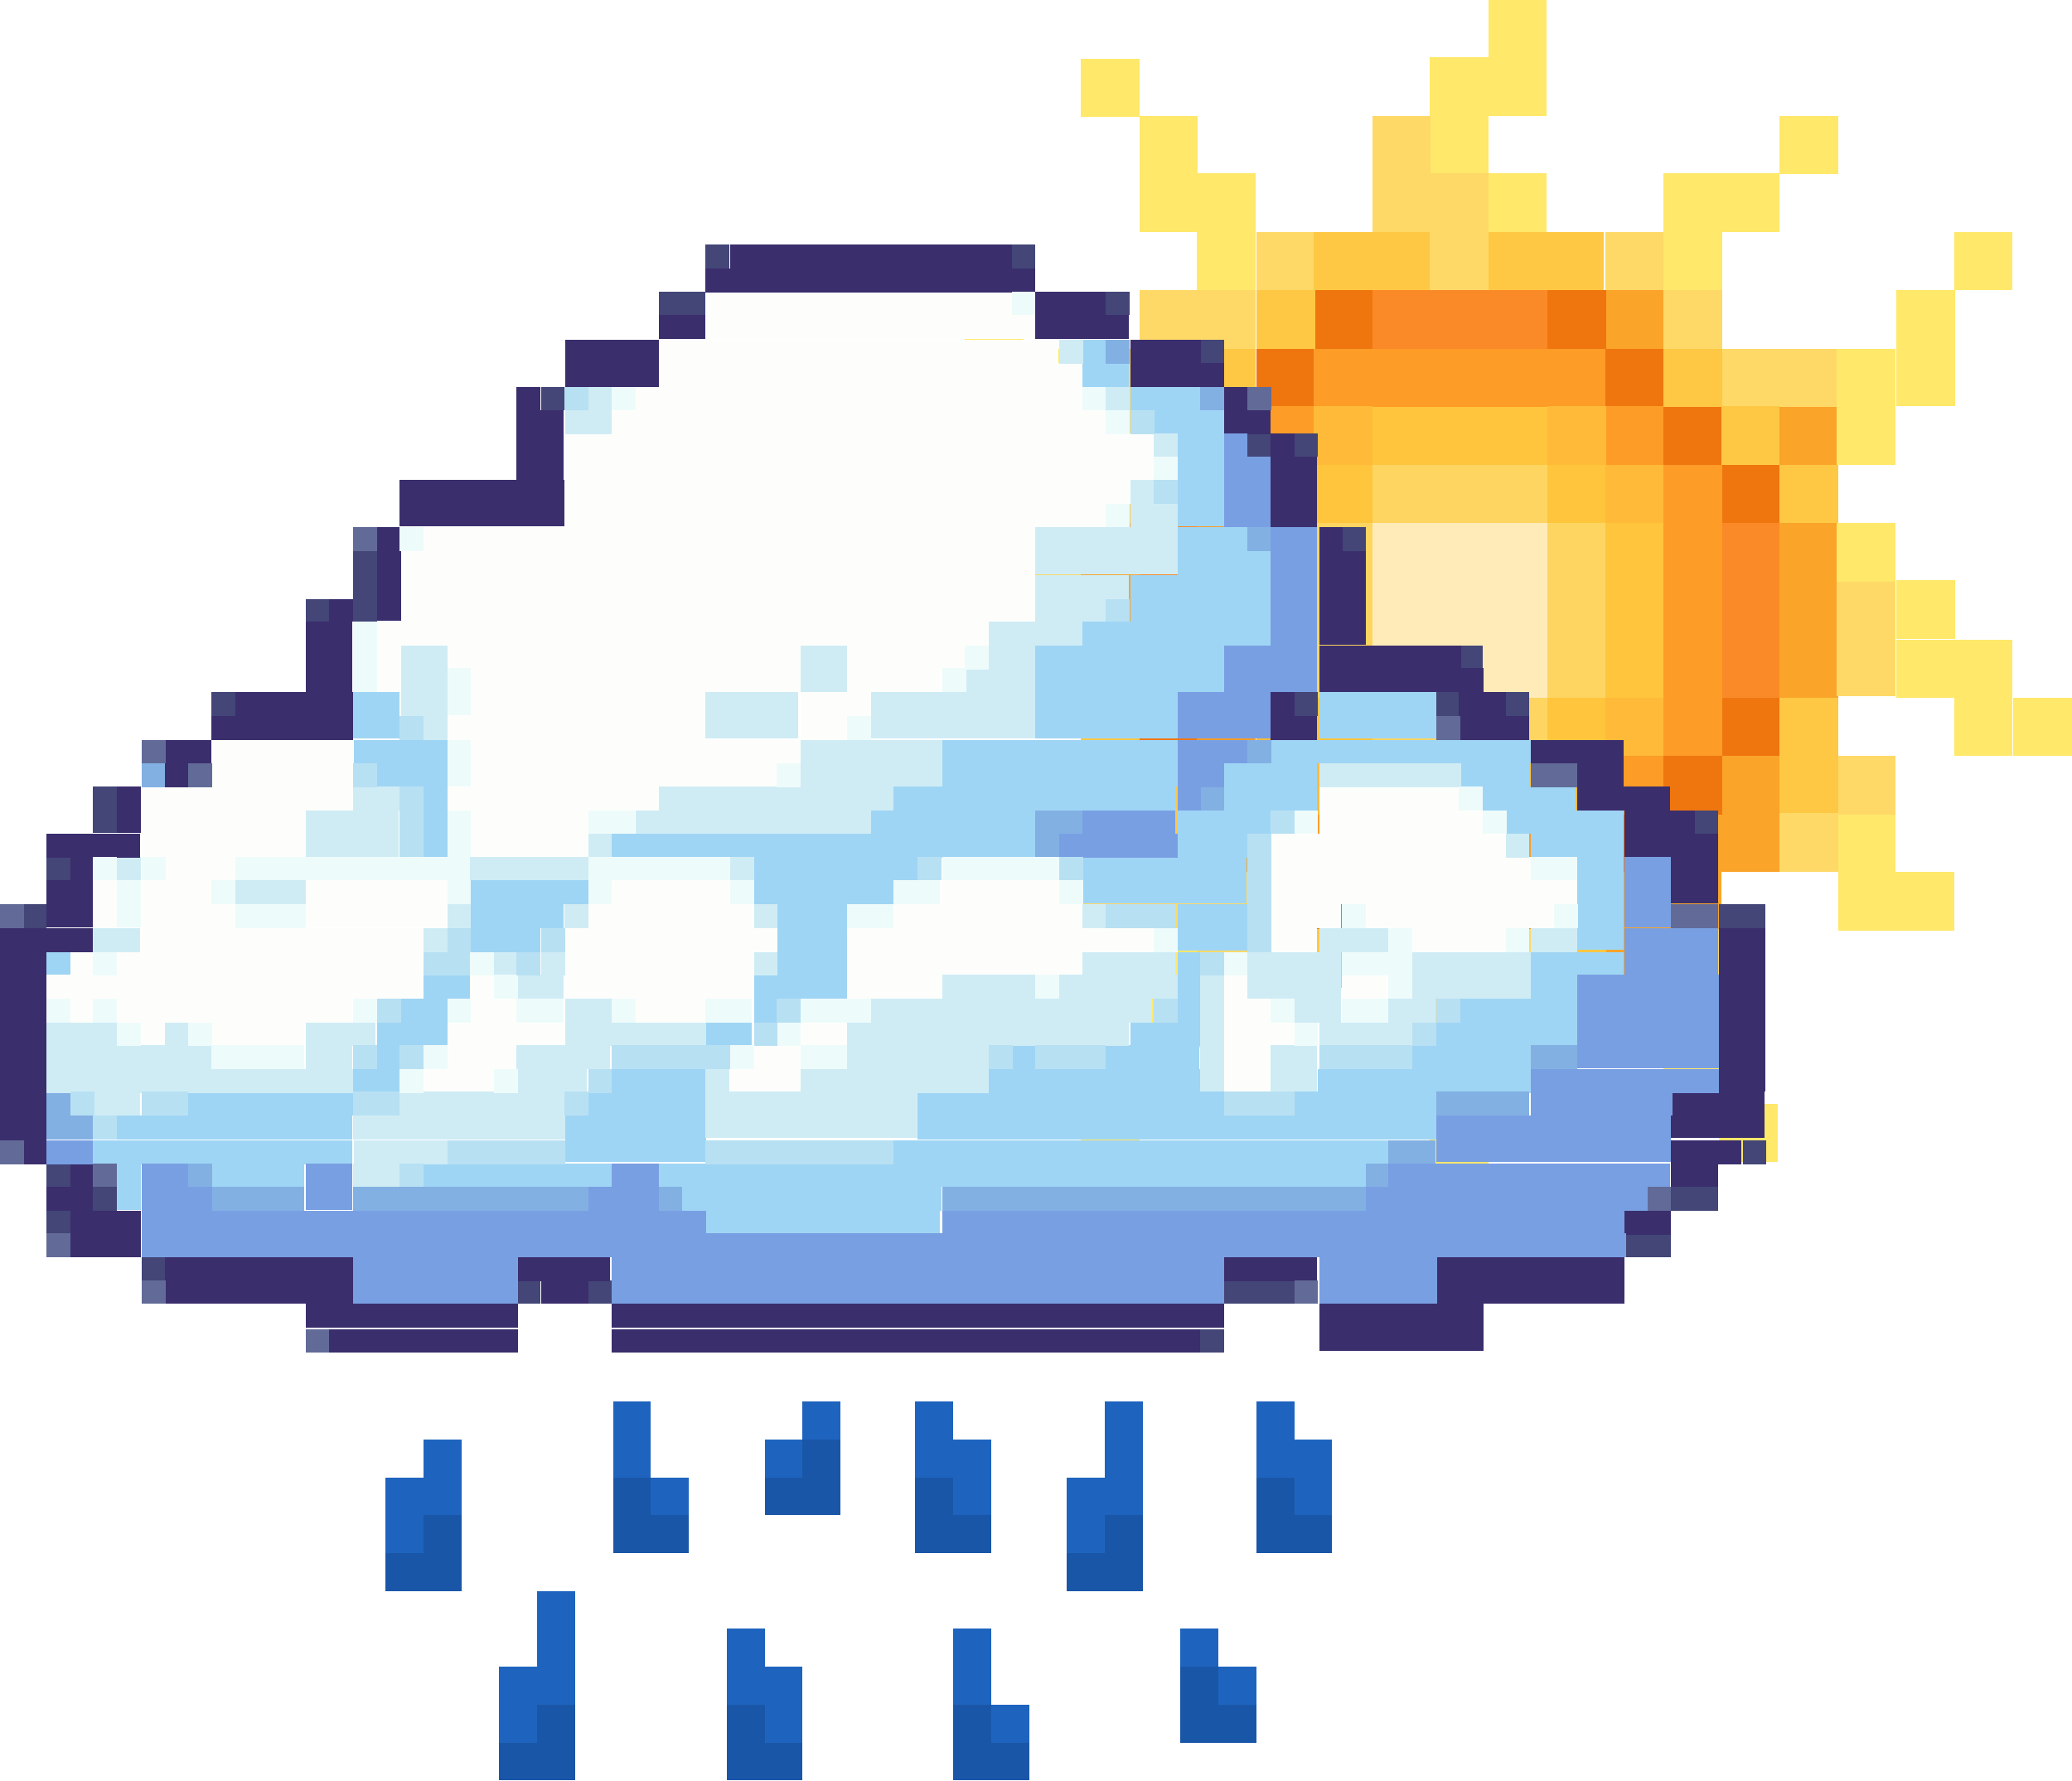
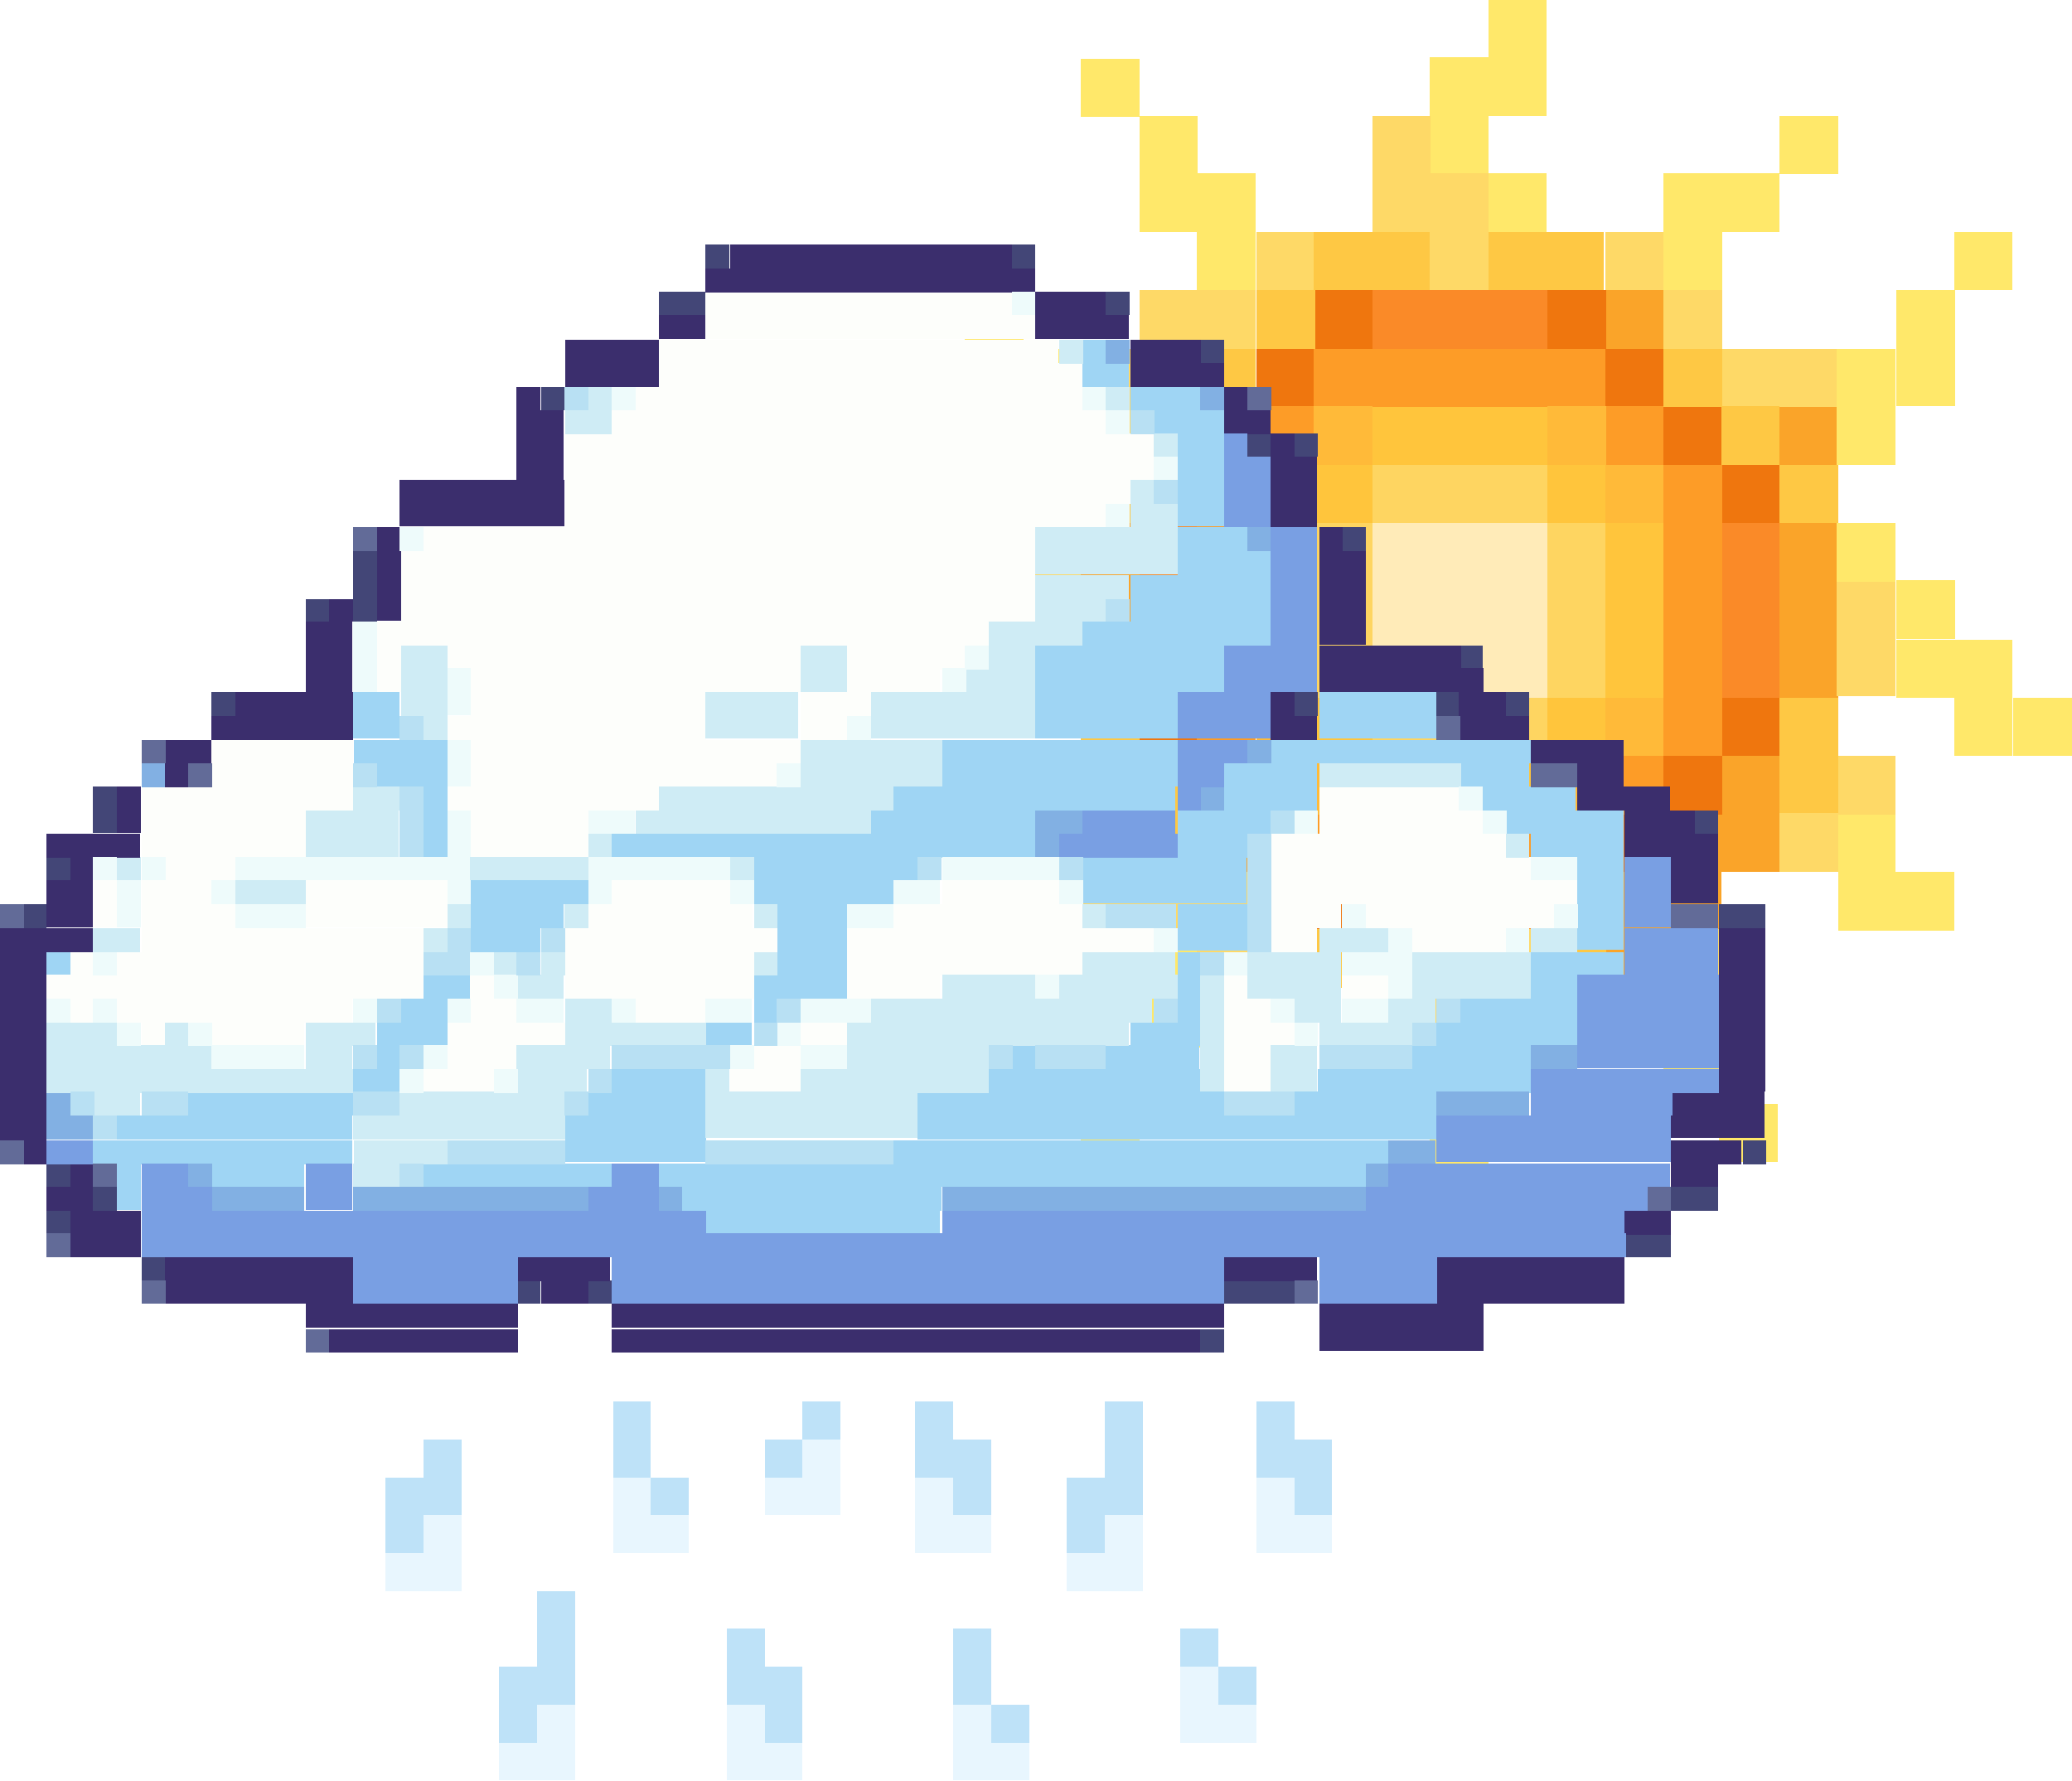
<svg xmlns="http://www.w3.org/2000/svg" viewBox="4.7 3.6 191.3 164.4" shape-rendering="crispEdges">
  <g>
    <g>
-       <path d="M78.8,136.5h3.5v3.5h-3.5V136.5z M61.3,140h3.5v3.5h-3.5V140z M75.3,140h7v3.5h-7V140z M89.2,140h3.5v3.5 h-3.5V140z M120.7,140h3.5v3.5h-3.5V140z M43.8,143.5h3.5v3.5h-3.5V143.5z M61.3,143.5h7v3.5h-7V143.5z M89.2,143.5h7v3.5h-7 V143.5z M106.7,143.5h3.5v3.5h-3.5V143.5z M124.2,143.5h3.5v3.5h-3.5V143.5z M40.3,147h7v3.5h-7V147z M103.2,147h7v3.5h-7V147z M113.7,157.5h3.5v3.5h-3.5V157.5z M54.3,161h3.5v3.5h-3.5V161z M71.8,161h3.5v3.5h-3.5V161z M50.8,164.5h7v3.5h-7V164.5z M75.3,164.5h3.5v3.5h-3.5V164.5z M96.2,164.5h3.5v3.5h-3.5V164.5z" fill="rgb(26, 86, 168)" />
-       <path d="M89.2,133h3.5v7h-3.5V133z M106.7,133h3.5v7h-3.5V133z M120.7,133h3.5v3.5h-3.5V133z M43.8,136.5h3.5v3.5 h-3.5V136.5z M75.3,136.5h3.5v3.5h-3.5V136.5z M124.2,136.5h3.5v7h-3.5V136.5z M40.3,140h7v3.5h-7V140z M92.7,140h3.5v3.5h-3.5 V140z M92.7,154h3.5v7h-3.5V154z M103.2,143.5h3.5v3.5h-3.5V143.5z M54.3,154h3.5v3.5h-3.5V154z M71.8,154h3.5v7h-3.5V154z M113.7,154h3.5v3.5h-3.5V154z M50.8,157.5h3.5v3.5h-3.5V157.5z M117.2,157.5h3.5v3.5h-3.5V157.5z M96.2,161h3.5v3.5h-3.5V161z" fill="rgb(30, 100, 190)" />
-       <path d="M61.3,133h3.5v3.5h-3.5V133z M78.8,133h3.5v3.5h-3.5V133z M120.7,136.5h3.5v3.5h-3.5V136.5z M40.3,143.5h3.5 v3.5h-3.5V143.5z M54.3,150.5h3.5v3.5h-3.5V150.5z M75.3,157.5h3.5v7h-3.5V157.5z M50.8,161h3.5v3.5h-3.5V161z" fill="rgb(30, 100, 190)" />
-       <path d="M61.3,136.5h3.5v3.5h-3.5V136.5z M92.7,136.5h3.5v3.5h-3.5V136.5z M64.8,140h3.5v3.5h-3.5V140z M103.2,140h7 v3.5h-7V140z M54.3,157.5h3.5v3.5h-3.5V157.5z" fill="rgb(30, 100, 190)" />
-       <path d="M120.7,143.5h3.5v3.5h-3.5V143.5z M92.7,161h3.5v7h-3.5V161z M113.7,161h7v3.5h-7V161z M71.8,164.5h3.5v3.5 h-3.5V164.5z" fill="rgb(26, 86, 168)" />
+       <path d="M78.8,136.5h3.5v3.5h-3.5V136.5z M61.3,140h3.5v3.5h-3.5V140z M75.3,140h7v3.5h-7V140z M89.2,140h3.5v3.5 h-3.5V140z M120.7,140h3.5v3.5h-3.5V140z M43.8,143.5h3.5v3.5h-3.5V143.5z M61.3,143.5h7v3.5h-7V143.5z M89.2,143.5h7v3.5h-7 V143.5z M106.7,143.5h3.5v3.5h-3.5V143.5z M124.2,143.5h3.5v3.5h-3.5V143.5z M40.3,147h7v3.5h-7V147z M103.2,147h7v3.5h-7V147z M113.7,157.5h3.5v3.5h-3.5V157.5z M54.3,161h3.5v3.5h-3.5V161z M71.8,161h3.5v3.5h-3.5V161z M50.8,164.5h7v3.5h-7V164.5z M75.3,164.5h3.5v3.5h-3.5V164.5z M96.2,164.5h3.5v3.5h-3.5V164.5z" fill="rgb(232, 246, 254)" />
+       <path d="M89.2,133h3.5v7h-3.5V133z M106.7,133h3.5v7h-3.5V133z M120.7,133h3.5v3.5h-3.5V133z M43.8,136.5h3.5v3.5 h-3.5V136.5z M75.3,136.5h3.5v3.5h-3.5V136.5z M124.2,136.5h3.5v7h-3.5V136.5z M40.3,140h7v3.5h-7V140z M92.7,140h3.5v3.5h-3.5 V140z M92.7,154h3.5v7h-3.5V154z M103.2,143.5h3.5v3.5h-3.5V143.5z M54.3,154h3.5v3.5h-3.5V154z M71.8,154h3.5v7h-3.5V154z M113.7,154h3.5v3.5h-3.5V154z M50.8,157.5h3.5v3.5h-3.5V157.5z M117.2,157.5h3.5v3.5h-3.5V157.5z M96.2,161h3.5v3.5h-3.5V161z" fill="rgb(190, 226, 248)" />
+       <path d="M61.3,133h3.5v3.5h-3.5V133z M78.8,133h3.5v3.5h-3.5V133z M120.7,136.5h3.5v3.5h-3.5V136.5z M40.3,143.5h3.5 v3.5h-3.5V143.5z M54.3,150.5h3.5v3.5h-3.5V150.5z M75.3,157.5h3.5v7h-3.5V157.5z M50.8,161h3.5v3.5h-3.5V161z" fill="rgb(190, 226, 248)" />
+       <path d="M61.3,136.5h3.5v3.5h-3.5V136.5z M92.7,136.5h3.5v3.5h-3.5V136.5z M64.8,140h3.5v3.5h-3.5V140z M103.2,140h7 v3.5h-7V140z M54.3,157.5h3.5v3.5h-3.5V157.5z" fill="rgb(190, 226, 248)" />
+       <path d="M120.7,143.5h3.5v3.5h-3.5V143.5z M92.7,161h3.5v7h-3.5V161z M113.7,161h7v3.5h-7V161z M71.8,164.5h3.5v3.5 h-3.5V164.5z" fill="rgb(232, 246, 254)" />
    </g>
  </g>
  <g>
    <g>
      <path d="M131.4,46.5h16.2v5.4h-16.2V46.5z M131.4,68h16.2v5.4h-16.2V68z M126,51.9h5.4V68H126 C126,68,126,51.9,126,51.9z M147.6,51.9h5.4V68h-5.4V51.9z" fill="rgb(254, 213, 97)" />
      <path d="M152.9,30.4h5.4v5.4h-5.4V30.4z M152.9,89.4h5.4v5.4h-5.4V89.4z M109.9,41.1h5.4v5.4h-5.4V41.1z M169,41.1 h5.4v5.4H169V41.1z M169,51.9h5.4V68H169V51.9z M104.5,51.9h5.4V68h-5.4V51.9z M163.6,73.4h5.4v5.4h-5.4V73.4z M115.2,78.7h5.4 v5.4h-5.4V78.7z M158.3,78.7H169v5.4h-10.7V78.7z M120.7,84.1h5.4v10.7h-5.4V84.1z M152.9,84.1h10.7v5.4h-10.7V84.1z" fill="rgb(250, 164, 41)" />
      <path d="M131.4,41.1h16.2v5.4h-16.2V41.1z M131.4,73.4h16.2v5.4h-16.2V73.4z M126,46.5h5.4v5.4H126 C126,51.9,126,46.5,126,46.5z M126,68h5.4v5.4H126C126,73.4,126,68,126,68z M147.6,46.5h5.4v5.4h-5.4V46.5z M147.6,68h5.4v5.4 h-5.4V68z M120.7,51.9h5.4V68h-5.4V51.9z M152.9,51.9h5.4V68h-5.4V51.9z" fill="rgb(255, 197, 60)" />
      <path d="M126,30.4h5.4v5.4H126C126,35.8,126,30.4,126,30.4z M126,84.1h5.4v5.4H126C126,89.4,126,84.1,126,84.1z M147.6,30.4h5.4v5.4h-5.4V30.4z M147.6,84.1h5.4v5.4h-5.4V84.1z M120.7,35.8h5.4v5.4h-5.4V35.8z M120.7,78.7h5.4v5.4h-5.4V78.7z M152.9,35.8h5.4v5.4h-5.4V35.8z M152.9,78.7h5.4v5.4h-5.4V78.7z M115.2,41.1h5.4v5.4h-5.4V41.1z M115.2,73.4h5.4v5.4h-5.4V73.4z M158.3,41.1h5.4v5.4h-5.4V41.1z M158.3,73.4h5.4v5.4h-5.4V73.4z M109.9,46.5h5.4v5.4h-5.4V46.5z M109.9,68h5.4v5.4h-5.4V68z M163.6,46.5h5.4v5.4h-5.4V46.5z M163.6,68h5.4v5.4h-5.4V68z" fill="rgb(239, 118, 14)" />
      <path d="M136.7,14.3h5.4v5.4h-5.4V14.3z M136.7,100.2h5.4v5.4h-5.4V100.2z M115.2,25h5.4v5.4h-5.4V25z M158.3,25h5.4 v5.4h-5.4V25z M158.3,94.9h5.4v5.4h-5.4V94.9z M99.2,35.8h5.4v5.4h-5.4V35.8z M99.2,84.1h5.4v5.4h-5.4V84.1z M174.3,35.8h5.4v5.4 h-5.4V35.8z M174.3,78.7h5.4v5.4h-5.4V78.7z M93.8,57.2h5.4v5.4h-5.4V57.2z M179.8,62.7h5.4V68h-5.4V62.7z M109.9,89.4h5.4v5.4 h-5.4V89.4z" fill="rgb(255, 232, 106)" />
      <path d="M131.4,30.4h16.2v5.4h-16.2V30.4z M131.4,84.1h16.2v5.4h-16.2V84.1z M109.9,51.9h5.4V68h-5.4V51.9z M163.6,51.9h5.4V68h-5.4V51.9z" fill="rgb(250, 138, 40)" />
      <path d="M131.4,14.3h5.4v5.4h-5.4V14.3z M131.4,19.6h10.7V25h-10.7V19.6z M120.7,25h5.4v5.4h-5.4V25z M136.7,25h5.4 v5.4h-5.4V25z M152.9,25h5.4v5.4h-5.4V25z M152.9,94.9h5.4v5.4h-5.4V94.9z M109.9,30.4h10.7v5.4h-10.7V30.4z M158.3,30.4h5.4v5.4 h-5.4V30.4z M158.3,89.4h5.4v5.4h-5.4V89.4z M104.5,35.8h10.7v5.4h-10.7V35.8z M163.6,35.8h10.7v5.4h-10.7V35.8z M99.2,41.1h10.7 v5.4H99.2V41.1z M99.2,78.7h10.7v5.4H99.2V78.7z M93.8,51.9h10.7v5.4H93.8V51.9z M99.2,57.2h5.4v5.4h-5.4V57.2z M174.3,57.2h5.4 v10.7h-5.4V57.2z M174.3,73.4h5.4v5.4h-5.4V73.4z M93.8,62.7h5.4V68h-5.4V62.7z M169,78.7h5.4v5.4H169V78.7z M104.5,84.1h16.2v5.4 h-16.2V84.1z M115.2,89.4h5.4v5.4h-5.4V89.4z M142.1,89.4h5.4v5.4h-5.4V89.4z M131.4,94.9h16.2v5.4h-16.2V94.9z" fill="rgb(254, 217, 103)" />
      <path d="M131.4,51.9h16.2V68h-16.2V51.9z" fill="rgb(255, 235, 184)" />
      <path d="M126,25h10.7v5.4H126V25z M142.1,25h10.7v5.4h-10.7V25z M120.7,30.4h5.4v5.4h-5.4V30.4z M115.2,35.8h5.4v5.4 h-5.4V35.8z M158.3,35.8h5.4v5.4h-5.4V35.8z M163.6,41.1h5.4v5.4h-5.4V41.1z M104.5,46.5h5.4v5.4h-5.4V46.5z M104.5,68h5.4v5.4 h-5.4V68z M169,46.5h5.4v5.4H169V46.5z M169,68h5.4v10.7H169V68z M104.5,73.4h10.7v5.4h-10.7V73.4z M109.9,78.7h5.4v5.4h-5.4V78.7 z M126,89.4h16.2v5.4H126C126,94.8,126,89.4,126,89.4z M147.6,89.4h5.4v5.4h-5.4V89.4z" fill="rgb(254, 200, 68)" />
      <path d="M126,35.8h26.9v5.4H126V35.8z M126,78.7h26.9v5.4H126V78.7z M120.7,41.1h5.4v5.4h-5.4V41.1z M120.7,73.4h5.4 v5.4h-5.4V73.4z M152.9,41.1h5.4v5.4h-5.4V41.1z M152.9,73.4h5.4v5.4h-5.4V73.4z M115.2,46.5h5.4v26.9h-5.4V46.5z M158.3,46.5h5.4 v26.9h-5.4V46.5z" fill="rgb(253, 156, 39)" />
      <path d="M126,41.1h5.4v5.4H126C126,46.5,126,41.1,126,41.1z M126,73.4h5.4v5.4H126C126,78.7,126,73.4,126,73.4z M147.6,41.1h5.4v5.4h-5.4V41.1z M147.6,73.4h5.4v5.4h-5.4V73.4z M120.7,46.5h5.4v5.4h-5.4V46.5z M120.7,68h5.4v5.4h-5.4V68z M152.9,46.5h5.4v5.4h-5.4V46.5z M152.9,68h5.4v5.4h-5.4V68z" fill="rgb(255, 186, 57)" />
      <path d="M136.7,8.9h5.4v5.4h-5.4V8.9z M136.7,105.6h5.4v5.4h-5.4V105.6z M109.9,14.3h5.4v5.4h-5.4V14.3z M109.9,100.2 h5.4v5.4h-5.4V100.2z M109.9,19.6h10.7V25h-10.7V19.6z M109.9,94.9h10.7v5.4h-10.7V94.9z M142.1,19.6h5.4V25h-5.4V19.6z M158.3,19.6H169V25h-10.7V19.6z M93.8,30.4h5.4v10.7h-5.4V30.4z M93.8,84.1h5.4v5.4h-5.4V84.1z M179.8,30.4h5.4v10.7h-5.4V30.4z M179.8,57.2h5.4v5.4h-5.4V57.2z M174.3,41.1h5.4v5.4h-5.4V41.1z M174.3,51.9h5.4v5.4h-5.4V51.9z M88.5,57.2h5.4v5.4h-5.4V57.2z M99.2,62.7h5.4V68h-5.4V62.7z M185.1,62.7h5.4v10.7h-5.4V62.7z M174.3,84.1h10.8v5.4h-10.7v-5.4H174.3z M131.4,100.2h5.4v5.4 h-5.4V100.2z M158.3,100.2h5.4v5.4h-5.4V100.2z" fill="rgb(255, 232, 106)" />
      <rect x="169" y="14.3" width="5.4" height="5.4" fill="rgb(255, 232, 106)" />
      <rect x="185.1" y="25" width="5.4" height="5.4" fill="rgb(255, 232, 106)" />
      <rect x="104.5" y="9" width="5.4" height="5.4" fill="rgb(255, 232, 106)" />
      <rect x="142.1" y="8.9" width="5.4" height="5.4" fill="rgb(255, 232, 106)" />
      <rect x="142.1" y="3.6" width="5.4" height="5.4" fill="rgb(255, 232, 106)" />
      <rect x="131.4" y="110.9" width="5.4" height="5.4" fill="rgb(255, 232, 106)" />
      <rect x="190.6" y="68" width="5.4" height="5.4" fill="rgb(255, 232, 106)" />
      <rect x="83" y="62.7" width="5.4" height="5.4" fill="rgb(255, 232, 106)" />
      <rect x="104.5" y="105.5" width="5.4" height="5.4" fill="rgb(255, 232, 106)" />
      <rect x="163.4" y="105.5" width="5.4" height="5.4" fill="rgb(255, 232, 106)" />
    </g>
  </g>
  <g shape-rendering="crispEdges">
    <path d="M104.6,35h2.2v2.2h-2.2V35z M104.6,37.1h4.3v2.2h-4.3V37.1z M109.1,39.3h6.5v2.2h-6.5V39.3z M109.1,98h6.5 v2.2h-6.5V98z M111.2,41.5h6.5v2.2h-6.5V41.5z M113.4,43.6h4.3v8.6h-4.3V43.6z M113.4,52.3h6.5v2.2h-6.5V52.3z M113.4,80.6h6.5v2.2 h-6.5V80.6z M113.4,87.1h6.5v4.3h-6.5V87.1z M113.4,54.5h8.6v2.2h-8.6V54.5z M113.4,78.4h8.6v2.2h-8.6V78.4z M109.1,56.7h13.1V61 h-13.1V56.7z M104.6,61H122v2.2h-17.4V61z M100.3,63.2h17.4v4.3h-17.4V63.2z M37.3,67.5h4.3v4.3h-4.3V67.5z M37.3,102.3h4.3v2.2 h-4.3V102.3z M100.3,67.5h13.1v4.3h-13.1V67.5z M126.5,67.5h10.9v4.3h-10.9V67.5z M37.3,71.9H46v2.2h-8.6V71.9z M91.7,71.9h21.7 v4.3H91.7V71.9z M122,71.9h24v2.2h-23.9v-2.2H122z M39.5,74.1H46v2.2h-6.5V74.1z M39.5,98H46v2.2h-6.5V98z M117.7,74.1h8.6v4.3 h-8.6V74.1z M139.4,74.1h6.5v2.2h-6.5V74.1z M43.8,76.2H46v6.5h-2.2V76.2z M87.2,76.2h26v2.2h-26V76.2z M141.6,76.2h8.6v2.2h-8.6 V76.2z M85.1,78.4h15.2v2.2H85.1V78.4z M143.7,78.4h10.9v2.2h-10.9V78.4z M61.2,80.6h39.1v2.2H61.2V80.6z M146,80.6h8.6v2.2H146 V80.6z M146,91.5h8.6v2.2H146V91.5z M74.3,82.7h15.1v2.2H74.3V82.7z M104.6,82.7h15.2v4.3h-15.2V82.7z M150.3,82.7h4.3v8.6h-4.3 V82.7z M48.1,84.9H59v2.2H48.1V84.9z M74.3,84.9h13.1v2.2H74.3V84.9z M48.1,87.1h8.6v2.2h-8.6V87.1z M76.4,87.1h6.5v6.5h-6.5V87.1z M48.1,89.3h6.5v2.2h-6.5V89.3z M9,91.5h2.2v2.2H9V91.5z M113.4,91.5h2.2V98h-2.2V91.5z M43.8,93.6h4.3v2.2h-4.3V93.6z M74.3,93.6 h8.6v2.2h-8.6V93.6z M146,93.6h4.3v2.2H146V93.6z M41.6,95.8H46V98h-4.3V95.8z M74.3,95.8h2.2V98h-2.2V95.8z M139.4,95.8h10.9V98 h-10.9V95.8z M69.8,98h4.3v2.2h-4.3V98z M137.3,98h13.1v2.2h-13.1V98z M39.5,100.1h2.2v2.2h-2.2V100.1z M98.1,100.1h2.2v2.2h-2.2 V100.1z M106.8,100.1h8.6v2.2h-8.6V100.1z M135.1,100.1H146v2.2h-10.9V100.1z M61.2,102.3h8.6v2.2h-8.6V102.3z M96,102.3h19.6v2.2 H96V102.3z M126.5,102.3H146v2.2h-19.6V102.3z M22.1,104.4h15.2v2.2H22.1V104.4z M59,104.4h10.8v2.2H59V104.4z M89.4,104.4h28.3 v2.2H89.4V104.4z M124.2,104.4h13.1v2.2h-13.1V104.4z M15.5,106.6h21.7v2.2H15.5V106.6z M56.9,106.6h13v4.3h-13V106.6z M89.4,106.6 h47.9v2.2H89.4V106.6z M13.3,108.9h23.9v2.2H13.3V108.9z M87.2,108.9h45.7v2.2H87.2V108.9z M15.5,111h2.2v4.3h-2.2V111z M24.2,111 h8.6v2.2h-8.6C24.2,113.2,24.2,111,24.2,111z M43.8,111h17.4v2.2H43.8V111z M65.5,111h65.3v2.2H65.5V111z M67.7,113.2h23.9v2.2 H67.7V113.2z M69.8,115.4h21.7v2.2H69.8V115.4z" fill="rgb(159, 213, 244)" />
    <path d="M69.8,26.2H72v2.2h-2.2V26.2z M98.1,26.2h2.2v2.2h-2.2V26.2z M65.5,30.5h4.3v2.2h-4.3V30.5z M106.8,30.5h2.2 v2.2h-2.2V30.5z M115.5,35h2.2v2.2h-2.2V35z M115.5,126.3h2.2v2.2h-2.2V126.3z M54.7,39.3h2.2v2.2h-2.2V39.3z M119.9,43.6h2.2v2.2 h-2.2V43.6z M124.2,43.6h2.2v2.2h-2.2V43.6z M124.2,67.5h2.2v2.2h-2.2V67.5z M128.6,52.3h2.2v2.2h-2.2V52.3z M37.3,54.5h2.2V61 h-2.2V54.5z M32.9,58.9h2.2V61h-2.2V58.9z M139.4,63.2h2.2v2.2h-2.2V63.2z M24.2,67.5h2.2v2.2h-2.2V67.5z M137.3,67.5h2.2v2.2h-2.2 V67.5z M143.7,67.5h2.2v2.2h-2.2V67.5z M13.3,76.2h2.2v4.3h-2.2V76.2z M13.3,113.2h2.2v2.2h-2.2V113.2z M161.1,78.4h2.2v2.2h-2.2 V78.4z M9,82.7h2.2v2.2H9V82.7z M9,111h2.2v2.2H9V111z M9,115.4h2.2v2.2H9V115.4z M6.9,87.1H9v2.2H6.9C6.9,89.2,6.9,87.1,6.9,87.1z M163.4,87.1h4.3v2.2h-4.3V87.1z M165.6,108.9h2.2v2.2h-2.2V108.9z M159,113.2h4.3v2.2H159V113.2z M154.7,117.5h4.3v2.2h-4.3V117.5 z M17.8,119.7h2.2v2.2h-2.2V119.7z M52.4,121.8h2.2v2.2h-2.2V121.8z M59,121.8h2.2v2.2H59V121.8z M117.7,121.8h6.5v2.2h-6.5V121.8z " fill="rgb(67, 70, 119)" />
    <path d="M69.8,30.5h28.3v2.2H69.8V30.5z M69.8,32.7h30.5v2.2H69.8V32.7z M65.5,35h36.9v2.2H65.5V35z M65.5,37.1h39.1 v2.2H65.5V37.1z M63.4,39.3h41.3v2.2H63.4V39.3z M61.2,41.5h45.7v2.2H61.2V41.5z M56.9,43.6h54.3v4.3H56.9V43.6z M56.9,47.9h52.2 v2.2H56.9V47.9z M56.9,50.1h50v2.2h-50V50.1z M43.8,52.3h56.5v2.2H43.8V52.3z M41.6,54.5h58.7V61H41.6V54.5z M39.5,61H96v2.2H39.5 V61z M39.5,63.2h2.2v4.3h-2.2V63.2z M46,63.2h32.6v2.2H46V63.2z M82.9,63.2h10.9v2.2H82.9V63.2z M48.1,65.3h30.5v2.2H48.1V65.3z M48.1,71.9h30.5v2.2H48.1V71.9z M82.9,65.3h8.6v2.2h-8.6V65.3z M82.9,93.6h8.6v2.2h-8.6V93.6z M48.1,67.5h21.7v2.2H48.1V67.5z M78.6,67.5h6.5v2.2h-6.5V67.5z M46,69.7h23.9v2.2H46V69.7z M78.6,69.7h4.3v2.2h-4.3V69.7z M78.6,98h4.3v2.2h-4.3V98z M24.2,71.9 h13.1v4.3H24.2V71.9z M48.1,74.1h28.3v2.2H48.1V74.1z M17.8,76.2h19.6v2.2H17.8C17.8,78.4,17.8,76.2,17.8,76.2z M46,76.2h19.6v2.2 H46C46,78.4,46,76.2,46,76.2z M126.5,76.2h13.1v2.2h-13.1V76.2z M17.8,78.4H33v4.3H17.8V78.4z M48.1,78.4H59v4.3H48.1V78.4z M126.5,78.4h15.2v2.2h-15.2V78.4z M122,80.6h21.7v2.2H122C122,82.7,122,80.6,122,80.6z M19.9,82.7h6.5v2.2h-6.5V82.7z M122,82.7 h24v2.2h-23.9v-2.2H122z M13.3,84.9h2.2v4.3h-2.2V84.9z M17.8,84.9h6.5v2.2h-6.5C17.8,87.1,17.8,84.9,17.8,84.9z M32.9,84.9H46v4.3 H32.9V84.9z M61.2,84.9h10.9v2.2H61.2V84.9z M91.7,84.9h10.9v2.2H91.7V84.9z M122,84.9h28.3v2.2H122V84.9z M17.8,87.1h8.6v2.2h-8.6 V87.1z M59,87.1h15.2v2.2H59V87.1z M87.2,87.1h17.4v2.2H87.2V87.1z M122,87.1h6.5v2.2H122V87.1z M130.8,87.1h17.4v2.2h-17.4V87.1z M17.8,89.3h26v2.2h-26V89.3z M56.9,89.3h19.6v2.2H56.9V89.3z M82.9,89.3h28.3v2.2H82.9V89.3z M122,89.3h4.3v2.2H122V89.3z M135.1,89.3h8.6v2.2h-8.6V89.3z M11.2,91.5h2.2v2.2h-2.2V91.5z M11.2,95.8h2.2V98h-2.2V95.8z M15.5,91.5h28.3v2.2H15.5V91.5z M56.9,91.5h17.4v4.3H56.9V91.5z M82.9,91.5h21.7v2.2H82.9V91.5z M9,93.6h34.8v2.2H9V93.6z M48.1,93.6h2.2v2.2h-2.2V93.6z M117.7,93.6h2.2v2.2h-2.2V93.6z M128.6,93.6h4.3v2.2h-4.3V93.6z M15.5,95.8h21.7V98H15.5V95.8z M48.1,95.8h4.3V98h-4.3V95.8z M63.4,95.8h6.5V98h-6.5V95.8z M117.7,95.8h4.3V98h-4.3V95.8z M117.7,100.1h4.3v4.3h-4.3V100.1z M17.8,98h2.2v2.2h-2.2V98z M24.2,98h8.6v2.2h-8.6C24.2,100.1,24.2,98,24.2,98z M46,98h10.9v2.2H46V98z M117.7,98h6.5v2.2h-6.5V98z M46,100.1h6.5v2.2H46 V100.1z M74.3,100.1h4.3v2.2h-4.3V100.1z M43.8,102.3h6.5v2.2h-6.5V102.3z M72.1,102.3h6.5v2.2h-6.5V102.3z" fill="rgb(253, 254, 251)" />
    <path d="M106.8,35h2.2v2.2h-2.2V35z M115.5,39.3h2.2v2.2h-2.2V39.3z M115.5,76.2h2.2v2.2h-2.2V76.2z M119.9,52.3h2.2 v2.2h-2.2V52.3z M119.9,71.9h2.2v2.2h-2.2V71.9z M17.8,74.1h2.2v2.2h-2.2V74.1z M100.3,78.4h4.3v2.2h-4.3V78.4z M100.3,80.6h2.2 v2.2h-2.2V80.6z M146,100.1h4.3v2.2H146V100.1z M9,104.4h2.2v2.2H9V104.4z M137.3,104.4h8.6v2.2h-8.6V104.4z M9,106.6h4.3v2.2H9 C9,108.8,9,106.6,9,106.6z M132.9,108.9h4.3v2.2h-4.3V108.9z M22.1,111h2.2v2.2h-2.2V111z M130.8,111h2.2v2.2h-2.2V111z M24.2,113.2h8.6v2.2h-8.6C24.2,115.4,24.2,113.2,24.2,113.2z M37.3,113.2H59v2.2H37.3V113.2z M65.5,113.2h2.2v2.2h-2.2V113.2z M91.7,113.2h39.1v2.2H91.7V113.2z" fill="rgb(130, 176, 227)" />
    <path d="M102.5,35h2.2v2.2h-2.2V35z M59,39.3h2.2v2.2H59V39.3z M59,80.6h2.2v2.2H59V80.6z M106.8,39.3h2.2v2.2h-2.2 V39.3z M56.9,41.5h4.3v2.2h-4.3C56.9,43.6,56.9,41.5,56.9,41.5z M56.9,95.8h4.3V98h-4.3C56.9,98,56.9,95.8,56.9,95.8z M111.2,43.6 h2.2v2.2h-2.2V43.6z M109.1,47.9h2.2v2.2h-2.2V47.9z M109.1,50.1h4.3v2.2h-4.3V50.1z M100.3,52.3h13.1v4.3h-13.1V52.3z M100.3,56.7 h8.6v2.2h-8.6V56.7z M100.3,58.9h6.5V61h-6.5V58.9z M96,61h8.6v2.2H96V61z M41.6,63.2H46v6.5h-4.3V63.2z M78.6,63.2h4.3v4.3h-4.3 V63.2z M96,63.2h4.3v2.2H96V63.2z M93.8,65.3h6.5v2.2h-6.5V65.3z M69.8,67.5h8.6v4.3h-8.6V67.5z M85.1,67.5h15.2v4.3H85.1V67.5z M43.8,69.7H46v2.2h-2.2V69.7z M43.8,89.3H46v2.2h-2.2V89.3z M78.6,71.9h13.1v4.3H78.6V71.9z M126.5,74.1h13.1v2.2h-13.1V74.1z M37.3,76.2h4.3v2.2h-4.3V76.2z M37.3,111h4.3v2.2h-4.3V111z M65.5,76.2h21.7v2.2H65.5V76.2z M32.9,78.4h8.6v4.3h-8.6V78.4z M63.4,78.4h21.7v2.2H63.4V78.4z M143.7,80.6h2.2v2.2h-2.2V80.6z M15.5,82.7h2.2v2.2h-2.2V82.7z M48.1,82.7H59v2.2H48.1V82.7z M72.1,82.7h2.2v2.2h-2.2V82.7z M26.4,84.9h6.5v2.2h-6.5V84.9z M46,87.1h2.2v2.2H46V87.1z M56.9,87.1H59v2.2h-2.2V87.1z M74.3,87.1 h2.2v2.2h-2.2V87.1z M74.3,91.5h2.2v2.2h-2.2V91.5z M104.6,87.1h2.2v2.2h-2.2V87.1z M13.3,89.3h4.3v2.2h-4.3 C13.3,91.5,13.3,89.3,13.3,89.3z M13.3,104.4h4.3v2.2h-4.3C13.3,106.6,13.3,104.4,13.3,104.4z M126.5,89.3h6.5v2.2h-6.5V89.3z M146,89.3h4.3v2.2H146V89.3z M50.3,91.5h2.2v2.2h-2.2V91.5z M54.7,91.5h2.2v2.2h-2.2V91.5z M104.6,91.5h8.6v2.2h-8.6V91.5z M119.9,91.5h8.6v4.3h-8.6V91.5z M135.1,91.5H146v4.3h-10.9V91.5z M52.4,93.6h4.3v2.2h-4.3V93.6z M91.7,93.6h8.6v2.2h-8.6V93.6z M102.5,93.6h10.9v2.2h-10.9V93.6z M115.5,93.6h2.2v10.8h-2.2V93.6z M85.1,95.8h26V98h-26V95.8z M124.2,95.8h4.3V98h-4.3V95.8z M132.9,95.8h4.3V98h-4.3V95.8z M9,98h6.5v2.2H9C9,100.1,9,98,9,98z M19.9,98h2.2v2.2h-2.2V98z M32.9,98h6.5v2.2h-6.5V98z M56.9,98 h13v2.2h-13V98z M82.9,98h26v2.2h-26V98z M126.5,98h8.6v2.2h-8.6V98z M9,100.1h15.2v2.2H9V100.1z M32.9,100.1h4.3v2.2h-4.3V100.1z M52.4,100.1h8.6v2.2h-8.6V100.1z M82.9,100.1H96v2.2H82.9V100.1z M122,100.1h4.3v4.3H122V100.1z M9,102.3h28.3v2.2H9V102.3z M52.4,102.3h6.5v2.2h-6.5V102.3z M69.8,102.3H72v2.2h-2.2V102.3z M78.6,102.3H96v2.2H78.6V102.3z M41.6,104.4h15.2v2.2H41.6V104.4 z M69.8,104.4h19.6v4.3H69.8V104.4z M37.3,106.6h19.6v2.2H37.3V106.6z M37.3,108.9H46v2.2h-8.6V108.9z" fill="rgb(207, 236, 245)" />
    <path d="M72.1,26.2h26v2.2h-26V26.2z M69.8,28.4h30.5v2.2H69.8V28.4z M100.3,30.5h6.5v2.2h-6.5V30.5z M65.5,32.7h4.3 v2.2h-4.3V32.7z M100.3,32.7h8.6v2.2h-8.6V32.7z M56.9,35h8.6v4.3h-8.6V35z M109.1,35h6.5v2.2h-6.5V35z M109.1,37.1h8.6v2.2h-8.6 V37.1z M52.4,39.3h2.2v2.2h-2.2V39.3z M117.7,39.3h2.2v2.2h-2.2V39.3z M52.4,41.5h4.3v6.5h-4.3V41.5z M117.7,41.5h4.3v2.2h-4.3 V41.5z M122,43.6h2.2v2.2H122V43.6z M122,67.5h2.2v2.2H122V67.5z M122,45.8h4.3v6.5H122V45.8z M122,69.7h4.3v2.2H122V69.7z M41.6,47.9h15.2v4.3H41.6V47.9z M39.5,52.3h2.2v8.6h-2.2V52.3z M126.5,52.3h2.2v2.2h-2.2V52.3z M126.5,54.5h4.3v8.6h-4.3V54.5z M35.1,58.9h2.2V61h-2.2V58.9z M32.9,61h4.3v6.5h-4.3V61z M126.5,63.2h13.1v2.2h-13.1V63.2z M126.5,65.3h15.2v2.2h-15.2V65.3z M126.5,124h15.2v4.3h-15.2V124z M26.4,67.5h10.9v2.2H26.4V67.5z M139.4,67.5h4.3v2.2h-4.3V67.5z M24.2,69.7h13.1v2.2H24.2V69.7z M139.4,69.7h6.5v2.2h-6.5V69.7z M19.9,71.9h4.3v2.2h-4.3V71.9z M146,71.9h8.6v2.2H146V71.9z M19.9,74.1h2.2v2.2h-2.2V74.1z M150.3,74.1h4.3v2.2h-4.3V74.1z M15.5,76.2h2.2v4.3h-2.2V76.2z M150.3,76.2h8.6v2.2h-8.6V76.2z M154.7,78.4h6.5v2.2h-6.5V78.4z M9,80.6h8.6v2.2H9V80.6z M154.7,80.6h8.6v2.2h-8.6V80.6z M11.2,82.7h2.2v2.2h-2.2V82.7z M11.2,111h2.2v2.2h-2.2V111z M159,82.7 h4.3v4.3H159V82.7z M159,111h4.3v2.2H159V111z M9,84.9h4.3v4.3H9C9,89.2,9,84.9,9,84.9z M9,113.2h4.3v2.2H9 C9,115.4,9,113.2,9,113.2z M4.7,89.3h8.6v2.2H4.7V89.3z M163.4,89.3h4.3v15.1h-4.3V89.3z M4.7,91.5H9v17.4H4.7V91.5z M159,104.4 h8.6v4.3H159V104.4z M6.9,108.9H9v2.2H6.9C6.9,111,6.9,108.9,6.9,108.9z M159,108.9h6.5v2.2H159V108.9z M11.2,115.4h6.5v4.3h-6.5 V115.4z M154.7,115.4h4.3v2.2h-4.3V115.4z M19.9,119.7h17.4v4.3H19.9V119.7z M52.4,119.7h8.6v2.2h-8.6V119.7z M117.7,119.7h8.6v2.2 h-8.6V119.7z M137.3,119.7h17.4v4.3h-17.4V119.7z M54.7,121.8H59v2.2h-4.3V121.8z M32.9,124h19.6v2.2H32.9V124z M61.2,124h56.5v2.2 H61.2V124z M35.1,126.3h17.4v2.2H35.1V126.3z M61.2,126.3h54.3v2.2H61.2V126.3z" fill="rgb(59, 46, 109)" />
    <path d="M119.9,39.3h2.2v2.2h-2.2V39.3z M37.3,52.3h2.2v2.2h-2.2V52.3z M137.3,69.7h2.2v2.2h-2.2V69.7z M17.8,71.9 h2.2v2.2h-2.2V71.9z M17.8,121.8h2.2v2.2h-2.2V121.8z M22.1,74.1h2.2v2.2h-2.2V74.1z M146,74.1h4.3v2.2H146V74.1z M4.7,87.1h2.2 v2.2H4.7V87.1z M4.7,108.9h2.2v2.2H4.7V108.9z M159,87.1h4.3v2.2H159V87.1z M13.3,111h2.2v2.2h-2.2V111z M156.8,113.2h2.2v2.2h-2.2 V113.2z M9,117.5h2.2v2.2H9V117.5z M124.2,121.8h2.2v2.2h-2.2V121.8z M32.9,126.3h2.2v2.2h-2.2V126.3z" fill="rgb(98, 107, 152)" />
    <path d="M98.1,30.5h2.2v2.2h-2.2V30.5z M61.2,39.3h2.2v2.2h-2.2V39.3z M61.2,95.8h2.2V98h-2.2V95.8z M104.6,39.3h2.2 v2.2h-2.2V39.3z M106.8,41.5h2.2v2.2h-2.2V41.5z M106.8,50.1h2.2v2.2h-2.2V50.1z M111.2,45.8h2.2v2.2h-2.2V45.8z M111.2,89.3h2.2 v2.2h-2.2V89.3z M41.6,52.3h2.2v2.2h-2.2V52.3z M41.6,102.3h2.2v2.2h-2.2V102.3z M37.3,61h2.2v6.5h-2.2V61z M37.3,95.8h2.2V98h-2.2 V95.8z M93.8,63.2H96v2.2h-2.2V63.2z M46,65.3h2.2v4.3H46V65.3z M46,71.9h2.2v4.3H46V71.9z M46,78.4h2.2v4.3H46V78.4z M46,84.9h2.2 v2.2H46V84.9z M46,95.8h2.2V98H46V95.8z M91.7,65.3h2.2v2.2h-2.2V65.3z M82.9,69.7h2.2v2.2h-2.2V69.7z M76.4,74.1h2.2v2.2h-2.2 V74.1z M76.4,98h2.2v2.2h-2.2V98z M139.4,76.2h2.2v2.2h-2.2V76.2z M59,78.4h4.3v2.2H59C59,80.6,59,78.4,59,78.4z M124.2,78.4h2.2 v2.2h-2.2V78.4z M124.2,98h2.2v2.2h-2.2V98z M141.6,78.4h2.2v2.2h-2.2V78.4z M13.3,82.7h2.2v2.2h-2.2V82.7z M13.3,91.5h2.2v2.2 h-2.2V91.5z M13.3,95.8h2.2V98h-2.2V95.8z M17.8,82.7h2.2v2.2h-2.2V82.7z M26.4,82.7h21.7v2.2H26.4V82.7z M59,82.7h13.1v2.2H59 V82.7z M91.7,82.7h10.9v2.2H91.7V82.7z M146,82.7h4.3v2.2H146V82.7z M15.5,84.9h2.2v4.3h-2.2V84.9z M15.5,98h2.2v2.2h-2.2V98z M24.2,84.9h2.2v2.2h-2.2V84.9z M59,84.9h2.2v2.2H59V84.9z M72.1,84.9h2.2v2.2h-2.2V84.9z M72.1,100.1h2.2v2.2h-2.2V100.1z M87.2,84.9h4.3v2.2h-4.3V84.9z M102.5,84.9h2.2v2.2h-2.2V84.9z M26.4,87.1h6.5v2.2h-6.5V87.1z M82.9,87.1h4.3v2.2h-4.3V87.1z M128.6,87.1h2.2v2.2h-2.2V87.1z M148.2,87.1h2.2v2.2h-2.2V87.1z M132.9,89.3h2.2v2.2h-2.2V89.3z M132.9,93.6h2.2v2.2h-2.2V93.6z M143.7,89.3h2.2v2.2h-2.2V89.3z M48.1,91.5h2.2v2.2h-2.2V91.5z M117.7,91.5h2.2v2.2h-2.2V91.5z M128.6,91.5h6.5v2.2h-6.5V91.5z M50.3,93.6h2.2v2.2h-2.2V93.6z M50.3,102.3h2.2v2.2h-2.2V102.3z M100.3,93.6h2.2v2.2h-2.2V93.6z M9,95.8h2.2V98H9V95.8z M52.4,95.8h4.3V98h-4.3V95.8z M69.8,95.8h4.3V98h-4.3V95.8z M78.6,95.8h6.5V98h-6.5V95.8z M122,95.8h2.2V98H122V95.8z M128.6,95.8 h4.3V98h-4.3V95.8z M22.1,98h2.2v2.2h-2.2V98z M24.2,100.1h8.6v2.2h-8.6C24.2,102.3,24.2,100.1,24.2,100.1z M43.8,100.1H46v2.2 h-2.2V100.1z M78.6,100.1h4.3v2.2h-4.3V100.1z" fill="rgb(238, 251, 251)" />
    <path d="M117.7,43.6h2.2v2.2h-2.2V43.6z M117.7,45.8h4.3v6.5h-4.3V45.8z M122,52.3h4.3v10.9H122V52.3z M117.7,63.2 h8.6v4.3h-8.6V63.2z M113.4,67.5h8.6v4.3h-8.6V67.5z M113.4,71.9h6.5v2.2h-6.5V71.9z M113.4,74.1h4.3v2.2h-4.3V74.1z M113.4,76.2 h2.2v2.2h-2.2V76.2z M104.6,78.4h8.6v2.2h-8.6V78.4z M102.5,80.6h10.9v2.2h-10.9V80.6z M154.7,82.7h4.3v6.5h-4.3V82.7z M154.7,89.3 h8.6v4.3h-8.6V89.3z M150.3,93.6h13.1v8.6h-13.1V93.6z M146,102.3h17.4v2.2H146V102.3z M146,104.4h13.1v2.2H146V104.4z M137.3,106.6H159v4.3h-21.7V106.6z M9,108.9h4.3v2.2H9C9,111,9,108.9,9,108.9z M17.8,111h4.3v2.2h-4.3 C17.8,113.2,17.8,111,17.8,111z M32.9,111h4.3v4.3h-4.3V111z M61.2,111h4.3v2.2h-4.3V111z M132.9,111h26v2.2h-26V111z M17.8,113.2 h6.5v2.2h-6.5C17.8,115.4,17.8,113.2,17.8,113.2z M59,113.2h6.5v2.2H59C59,115.4,59,113.2,59,113.2z M130.8,113.2h26v2.2h-26V113.2 z M17.8,115.4h52.1v2.2H17.8V115.4z M91.7,115.4h63v2.2h-63V115.4z M17.8,117.5h137v2.2h-137V117.5z M37.3,119.7h15.2v4.3H37.3 V119.7z M61.2,119.7h56.5v4.3H61.2V119.7z M126.5,119.7h10.9v4.3h-10.9V119.7z" fill="rgb(121, 159, 227)" />
    <path d="M56.9,39.3H59v2.2h-2.2V39.3z M56.9,104.4H59v2.2h-2.2V104.4z M109.1,41.5h2.2v2.2h-2.2V41.5z M111.2,47.9 h2.2v2.2h-2.2V47.9z M111.2,95.8h2.2V98h-2.2V95.8z M106.8,58.9h2.2V61h-2.2V58.9z M41.6,69.7h2.2v2.2h-2.2V69.7z M41.6,76.2h2.2 v6.5h-2.2V76.2z M41.6,100.1h2.2v2.2h-2.2V100.1z M41.6,111h2.2v2.2h-2.2V111z M37.3,74.1h2.2v2.2h-2.2V74.1z M37.3,100.1h2.2v2.2 h-2.2V100.1z M122,78.4h2.2v2.2H122V78.4z M119.9,80.6h2.2v10.9h-2.2V80.6z M89.4,82.7h2.2v2.2h-2.2V82.7z M102.5,82.7h2.2v2.2 h-2.2V82.7z M106.8,87.1h6.5v2.2h-6.5V87.1z M46,89.3h2.2v2.2H46V89.3z M54.7,89.3h2.2v2.2h-2.2V89.3z M43.8,91.5h4.3v2.2h-4.3 V91.5z M52.4,91.5h2.2v2.2h-2.2V91.5z M115.5,91.5h2.2v2.2h-2.2V91.5z M39.5,95.8h2.2V98h-2.2V95.8z M76.4,95.8h2.2V98h-2.2V95.8z M137.3,95.8h2.2V98h-2.2V95.8z M74.3,98h2.2v2.2h-2.2V98z M135.1,98h2.2v2.2h-2.2V98z M61.2,100.1h10.9v2.2H61.2V100.1z M96,100.1 h2.2v2.2H96V100.1z M100.3,100.1h6.5v2.2h-6.5V100.1z M126.5,100.1h8.6v2.2h-8.6V100.1z M59,102.3h2.2v2.2H59V102.3z M11.2,104.4 h2.2v2.2h-2.2V104.4z M17.8,104.4h4.3v2.2h-4.3C17.8,106.6,17.8,104.4,17.8,104.4z M37.3,104.4h4.3v2.2h-4.3V104.4z M117.7,104.4 h6.5v2.2h-6.5V104.4z M13.3,106.6h2.2v2.2h-2.2V106.6z M46,108.9h10.9v2.2H46V108.9z M69.8,108.9h17.4v2.2H69.8V108.9z" fill="rgb(184, 224, 243)" />
  </g>
</svg>
